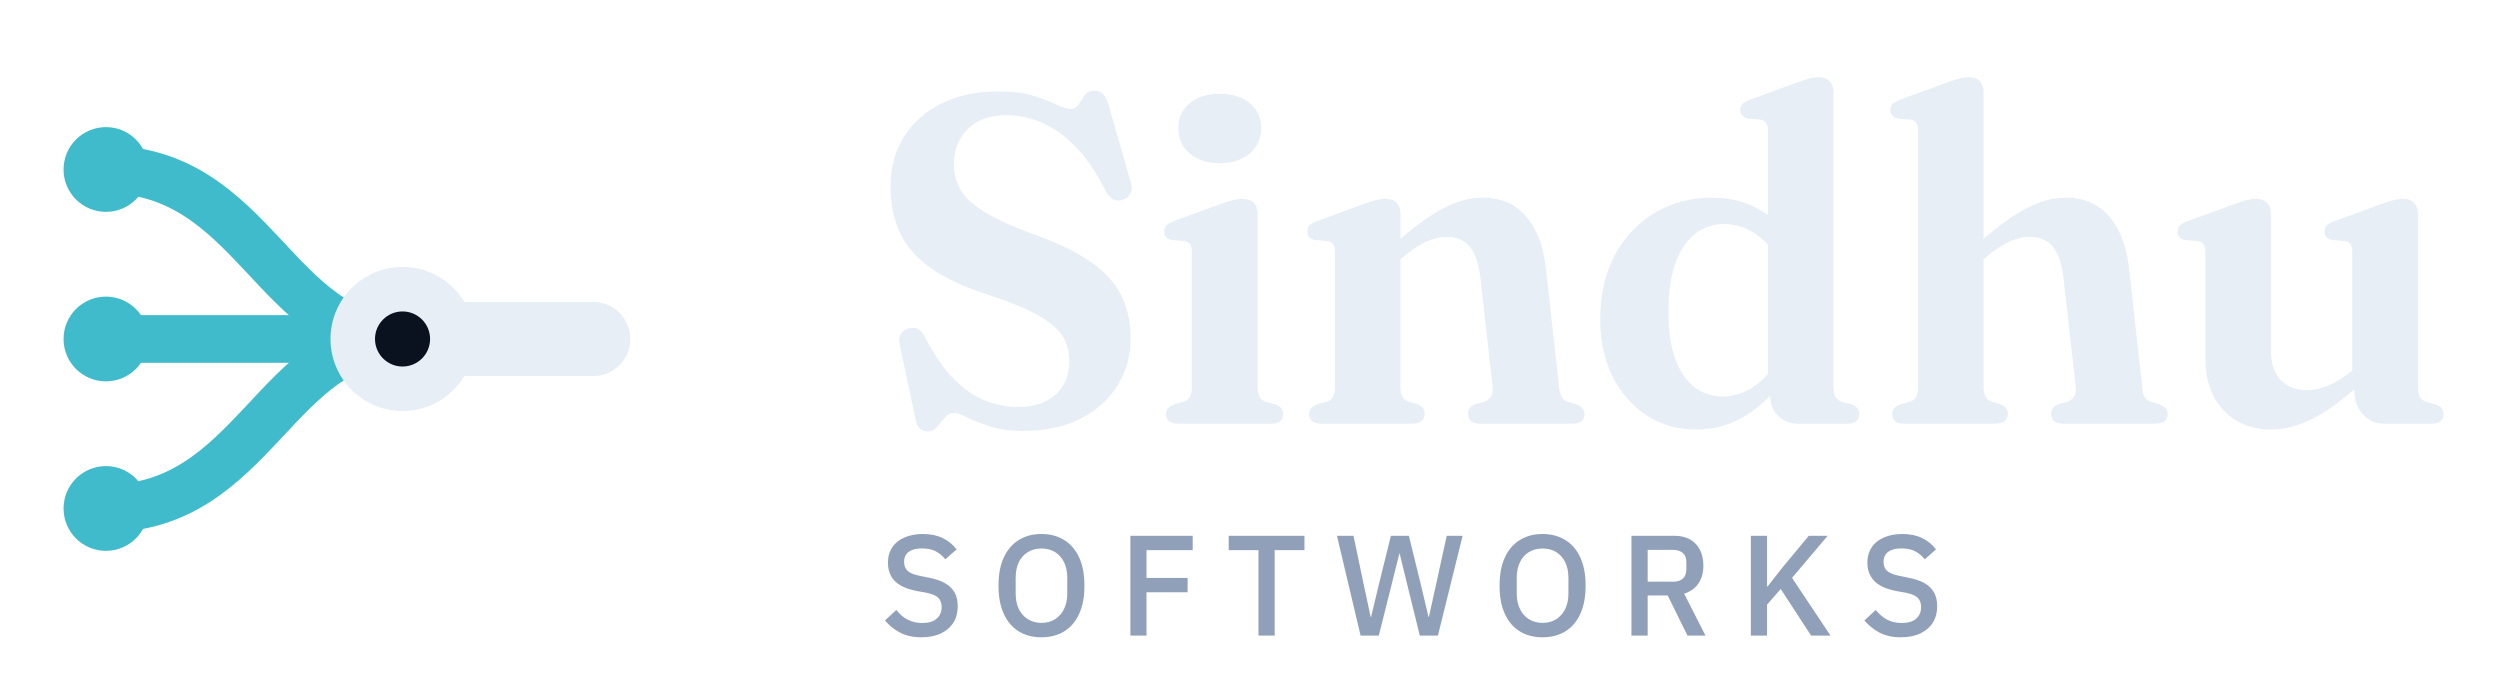
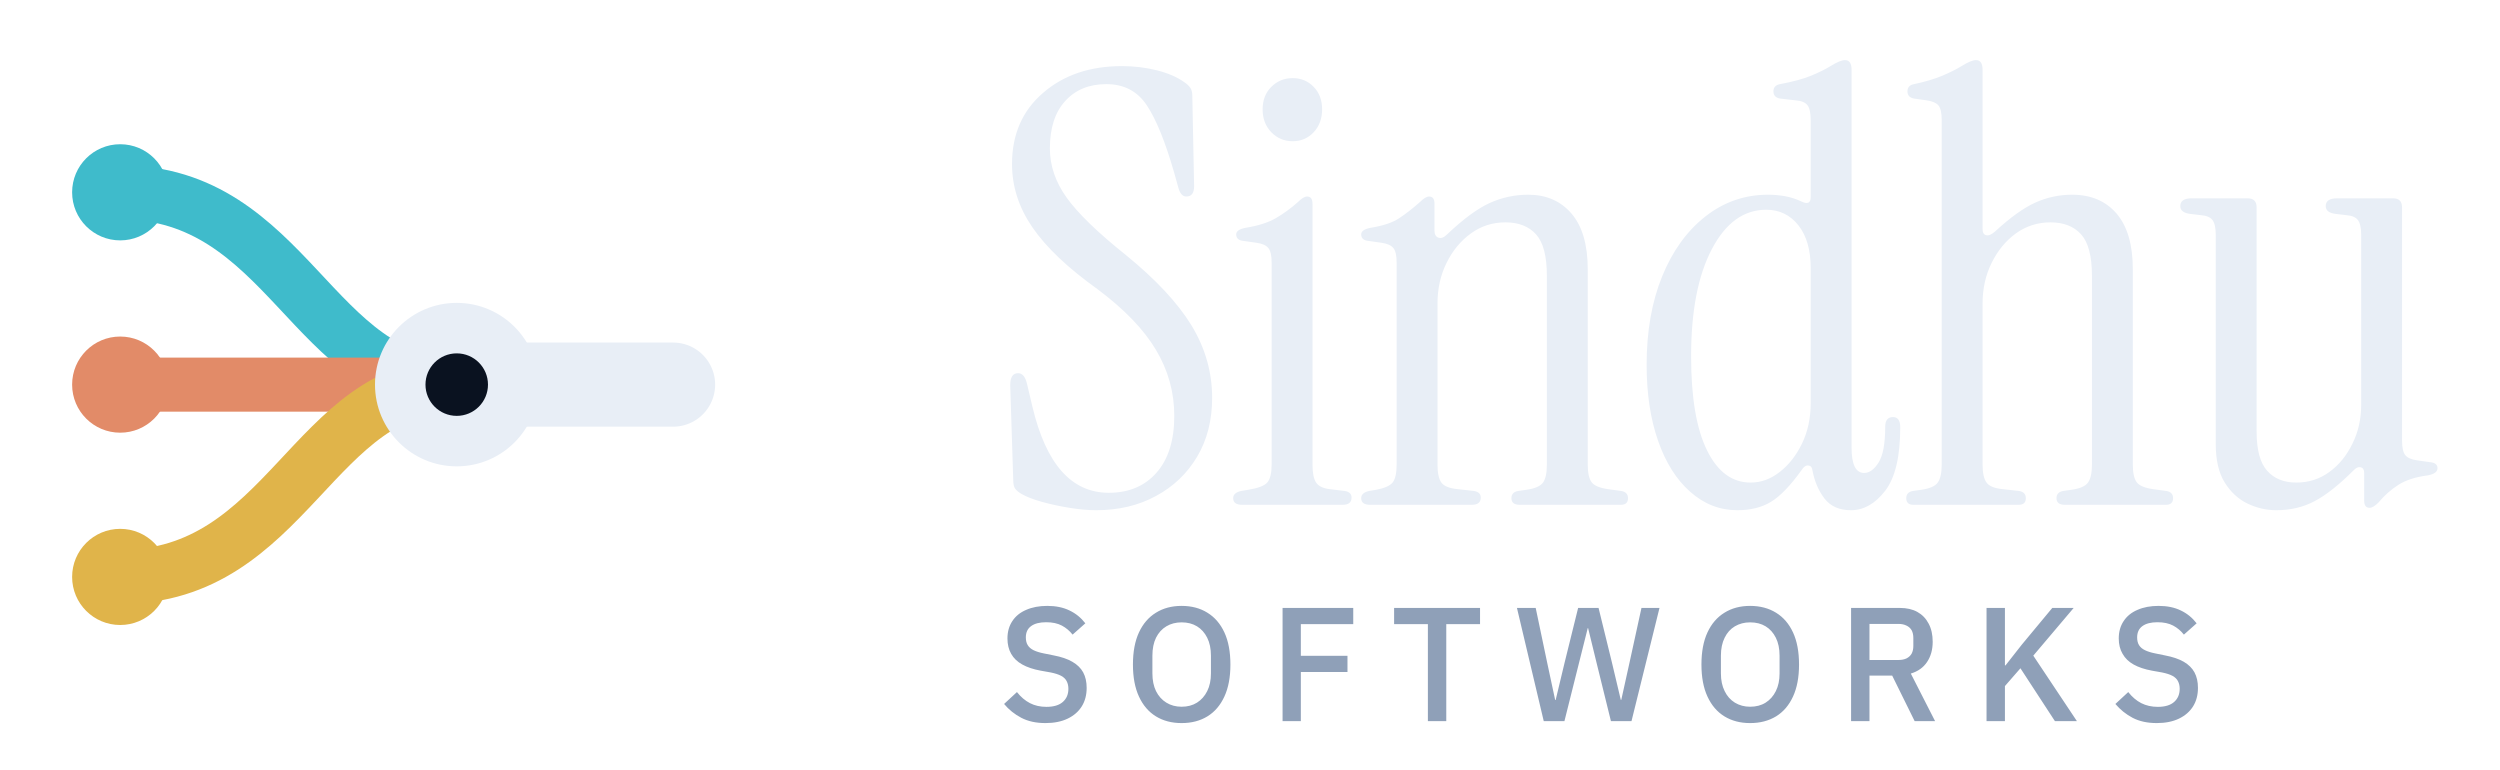
- <svg xmlns="http://www.w3.org/2000/svg" viewBox="0 0 236 64" width="236" height="64" fill="none" stroke-linecap="round" stroke-linejoin="round">
+ <svg xmlns="http://www.w3.org/2000/svg" viewBox="0 0 208 64" width="208" height="64" fill="none" stroke-linecap="round" stroke-linejoin="round">
  <g transform="scale(2)">
    <path d="M5 8 C12 8 13 16 19 16" stroke="#3FBBCB" stroke-width="2.25" />
-     <path d="M5 16 C10 16 14 16 19 16" stroke="#3FBBCB" stroke-width="2.25" />
-     <path d="M5 24 C12 24 13 16 19 16" stroke="#3FBBCB" stroke-width="2.25" />
+     <path d="M5 16 C10 16 14 16 19 16" stroke="#E28B68" stroke-width="2.25" />
+     <path d="M5 24 C12 24 13 16 19 16" stroke="#E0B44A" stroke-width="2.25" />
    <path d="M19 16 H28" stroke="#E8EEF6" stroke-width="3.5" />
    <circle cx="5" cy="8" r="2" fill="#3FBBCB" />
-     <circle cx="5" cy="16" r="2" fill="#3FBBCB" />
-     <circle cx="5" cy="24" r="2" fill="#3FBBCB" />
+     <circle cx="5" cy="16" r="2" fill="#E28B68" />
+     <circle cx="5" cy="24" r="2" fill="#E0B44A" />
    <circle cx="19" cy="16" r="3.4" fill="#E8EEF6" />
    <circle cx="19" cy="16" r="1.3" fill="#0A1220" />
  </g>
-   <path d="M96.54 40.68Q94.74 40.68 93.44 40.25Q92.14 39.82 91.32 39.41Q90.49 38.99 90.10 38.99Q89.66 38.99 89.37 39.25Q89.08 39.52 88.83 39.86Q88.58 40.20 88.29 40.46Q88.01 40.73 87.59 40.73Q87.13 40.73 86.83 40.45Q86.53 40.18 86.42 39.54L84.90 32.37Q84.82 31.88 85.03 31.53Q85.23 31.18 85.72 31.02Q86.25 30.85 86.64 31.05Q87.04 31.24 87.32 31.82Q88.58 34.28 90 35.73Q91.42 37.18 92.96 37.80Q94.50 38.42 96.10 38.42Q98.35 38.42 99.64 37.25Q100.94 36.08 100.94 34.13Q100.96 32.85 100.37 31.83Q99.78 30.80 98.13 29.84Q96.48 28.87 93.24 27.81Q89.90 26.73 87.89 25.32Q85.87 23.90 84.97 22Q84.07 20.11 84.07 17.60Q84.07 14.94 85.33 12.92Q86.60 10.89 88.90 9.76Q91.20 8.63 94.28 8.63Q96.26 8.63 97.55 9.04Q98.85 9.44 99.69 9.86Q100.52 10.28 101.07 10.28Q101.56 10.28 101.82 9.85Q102.09 9.42 102.39 8.99Q102.70 8.56 103.32 8.56Q103.80 8.56 104.12 8.87Q104.44 9.18 104.68 10.01L106.75 17.23Q106.93 17.80 106.72 18.25Q106.51 18.70 106 18.86Q105.50 19.03 105.09 18.83Q104.68 18.62 104.42 18.11Q103.05 15.38 101.50 13.81Q99.95 12.24 98.30 11.55Q96.65 10.87 94.96 10.87Q92.71 10.87 91.38 12.16Q90.05 13.45 90.05 15.51Q90.05 16.77 90.64 17.85Q91.22 18.92 92.85 19.95Q94.47 20.97 97.55 22.11Q100.96 23.32 102.98 24.73Q104.99 26.14 105.86 27.91Q106.73 29.68 106.73 31.97Q106.73 34.37 105.52 36.35Q104.31 38.33 102.04 39.51Q99.78 40.68 96.54 40.68M118.72 20.16L118.72 36.48Q118.72 37.16 118.91 37.48Q119.09 37.80 119.49 37.93L120.32 38.15Q120.74 38.28 120.94 38.52Q121.14 38.75 121.14 39.10Q121.14 39.52 120.85 39.76Q120.57 40 119.93 40L111.26 40Q110.64 40 110.36 39.76Q110.07 39.52 110.07 39.10Q110.07 38.77 110.27 38.54Q110.47 38.31 110.89 38.15L111.74 37.93Q112.14 37.78 112.33 37.47Q112.51 37.16 112.51 36.48L112.51 23.87Q112.51 23.30 112.35 23.06Q112.18 22.82 111.81 22.75L110.64 22.66Q110.25 22.58 110.07 22.38Q109.90 22.18 109.90 21.87Q109.90 21.50 110.11 21.28Q110.31 21.06 110.91 20.84L115 19.34Q115.86 19.03 116.38 18.90Q116.89 18.77 117.24 18.77Q117.99 18.77 118.36 19.16Q118.72 19.54 118.72 20.16M115.13 15.40Q113.37 15.40 112.31 14.49Q111.24 13.58 111.24 12.10Q111.24 10.63 112.31 9.74Q113.37 8.85 115.13 8.85Q116.91 8.85 117.98 9.74Q119.05 10.63 119.05 12.10Q119.05 13.58 117.98 14.49Q116.91 15.40 115.13 15.40M132.20 20.16L132.20 36.48Q132.20 37.16 132.40 37.47Q132.60 37.78 133 37.93L133.79 38.15Q134.49 38.44 134.49 39.03Q134.49 40 133.26 40L124.77 40Q124.15 40 123.87 39.76Q123.58 39.52 123.58 39.10Q123.58 38.77 123.77 38.54Q123.95 38.31 124.37 38.15L125.25 37.93Q125.65 37.78 125.83 37.47Q126.02 37.16 126.02 36.48L126.02 23.87Q126.02 23.30 125.86 23.06Q125.69 22.82 125.32 22.75L124.15 22.66Q123.76 22.58 123.58 22.38Q123.40 22.18 123.40 21.87Q123.40 21.50 123.61 21.28Q123.82 21.06 124.42 20.84L128.51 19.34Q129.34 19.03 129.85 18.90Q130.36 18.77 130.82 18.77Q131.50 18.77 131.85 19.16Q132.20 19.54 132.20 20.16M132.42 24.29L131.54 25.06L130.53 24.03L131.39 23.26Q134.16 20.77 136.14 19.72Q138.12 18.66 139.90 18.66Q142.61 18.66 144.11 20.48Q145.60 22.29 145.93 25.30L147.16 36.41Q147.23 37.14 147.41 37.47Q147.58 37.80 148 37.93L148.77 38.15Q149.19 38.31 149.39 38.54Q149.58 38.77 149.58 39.10Q149.58 39.52 149.30 39.76Q149.01 40 148.37 40L139.79 40Q138.58 40 138.58 39.03Q138.58 38.44 139.27 38.15L140.10 37.93Q140.52 37.78 140.75 37.45Q140.98 37.12 140.89 36.41L139.75 26.21Q139.53 24.29 138.77 23.32Q138.01 22.36 136.54 22.36Q135.61 22.36 134.59 22.84Q133.57 23.32 132.42 24.29M167.10 37.34L167.10 36.33L166.90 36.22L166.90 12.39Q166.90 11.84 166.73 11.60Q166.57 11.36 166.17 11.29L165.03 11.20Q164.63 11.09 164.46 10.89Q164.28 10.70 164.28 10.39Q164.28 10.04 164.49 9.82Q164.70 9.60 165.29 9.38L169.38 7.88Q170.22 7.57 170.73 7.43Q171.23 7.29 171.69 7.29Q172.38 7.29 172.73 7.67Q173.08 8.06 173.08 8.69L173.08 36.48Q173.08 37.16 173.28 37.48Q173.48 37.80 173.87 37.93L174.71 38.15Q175.13 38.28 175.32 38.52Q175.52 38.75 175.52 39.10Q175.52 39.52 175.22 39.76Q174.93 40 174.31 40L169.76 40Q168.61 40 167.85 39.26Q167.10 38.53 167.10 37.34M151.06 30.17Q151.06 26.65 152.45 24.06Q153.85 21.48 156.25 20.07Q158.65 18.66 161.62 18.66Q164.24 18.66 166.26 19.88Q168.28 21.10 169.60 23.46L168.09 24.71Q167.01 22.91 165.65 22.03Q164.30 21.15 162.74 21.15Q161.24 21.15 160.06 22.04Q158.87 22.93 158.19 24.77Q157.50 26.60 157.50 29.48Q157.50 32.17 158.16 33.93Q158.82 35.69 159.98 36.56Q161.13 37.43 162.61 37.43Q164.21 37.43 165.60 36.47Q166.99 35.51 168.15 33.53L169.14 34.79Q167.40 37.49 165.13 39.02Q162.85 40.55 160.10 40.55Q157.50 40.55 155.46 39.22Q153.41 37.89 152.23 35.55Q151.06 33.20 151.06 30.17M187.25 8.69L187.25 36.48Q187.25 37.16 187.45 37.47Q187.64 37.78 188.04 37.93L188.83 38.15Q189.54 38.44 189.54 39.03Q189.54 40 188.30 40L179.81 40Q179.20 40 178.91 39.76Q178.62 39.52 178.62 39.10Q178.62 38.77 178.81 38.54Q179 38.31 179.44 38.15L180.30 37.93Q180.69 37.78 180.88 37.47Q181.07 37.16 181.07 36.48L181.07 12.39Q181.07 11.84 180.90 11.60Q180.74 11.36 180.36 11.29L179.20 11.20Q178.80 11.09 178.62 10.89Q178.45 10.70 178.45 10.39Q178.45 10.04 178.66 9.82Q178.87 9.60 179.46 9.38L183.55 7.88Q184.39 7.57 184.89 7.43Q185.40 7.29 185.86 7.29Q186.54 7.29 186.90 7.67Q187.25 8.06 187.25 8.69M187.47 24.29L186.59 25.06L185.58 24.03L186.43 23.26Q189.21 20.77 191.19 19.72Q193.17 18.66 194.95 18.66Q197.65 18.66 199.15 20.48Q200.65 22.29 200.98 25.30L202.21 36.41Q202.27 37.14 202.45 37.47Q202.63 37.80 203.04 37.93L203.81 38.15Q204.23 38.31 204.43 38.54Q204.63 38.77 204.63 39.10Q204.63 39.52 204.34 39.76Q204.06 40 203.42 40L194.84 40Q193.63 40 193.63 39.03Q193.63 38.44 194.31 38.15L195.15 37.93Q195.56 37.78 195.79 37.45Q196.03 37.12 195.94 36.41L194.79 26.21Q194.57 24.29 193.81 23.32Q193.06 22.36 191.58 22.36Q190.66 22.36 189.63 22.84Q188.61 23.32 187.47 24.29M222.25 36.83L222.25 35.75L222.05 35.67L222.05 23.87Q222.05 23.32 221.89 23.07Q221.72 22.82 221.35 22.75L220.18 22.66Q219.79 22.58 219.61 22.38Q219.43 22.18 219.43 21.87Q219.43 21.52 219.64 21.29Q219.85 21.06 220.45 20.86L224.54 19.36Q225.37 19.06 225.89 18.91Q226.41 18.77 226.85 18.77Q227.53 18.77 227.89 19.16Q228.26 19.54 228.26 20.18L228.26 36.48Q228.26 37.16 228.44 37.48Q228.63 37.80 229.03 37.93L229.86 38.15Q230.28 38.28 230.48 38.52Q230.68 38.75 230.68 39.10Q230.68 39.52 230.39 39.76Q230.10 40 229.47 40L225.04 40Q223.86 40 223.05 39.11Q222.25 38.22 222.25 36.83M208.19 33.88L208.19 23.87Q208.19 23.32 208.02 23.07Q207.84 22.82 207.47 22.75L206.30 22.66Q205.90 22.58 205.73 22.38Q205.55 22.18 205.55 21.87Q205.55 21.52 205.77 21.29Q205.99 21.06 206.56 20.86L210.68 19.36Q211.54 19.03 212.04 18.90Q212.55 18.77 212.92 18.77Q213.65 18.77 214.01 19.16Q214.37 19.54 214.37 20.18L214.37 32.98Q214.37 34.92 215.30 35.88Q216.22 36.83 217.81 36.83Q218.77 36.83 219.87 36.36Q220.97 35.89 222.14 34.90L223.02 34.13L224.03 35.16L223.17 35.93Q220.40 38.48 218.33 39.52Q216.27 40.55 214.44 40.55Q211.62 40.55 209.91 38.73Q208.19 36.92 208.19 33.88" fill="#E8EEF6" />
+   <path d="M91.20 42.45Q90.20 42.45 88.97 42.25Q87.75 42.05 86.67 41.75Q85.60 41.45 85 41.10Q84.65 40.90 84.47 40.67Q84.30 40.45 84.30 39.90L84.05 32.05Q84.05 31.05 84.70 31.05Q85.25 31.05 85.45 31.95L85.90 33.85Q87.60 41 92.25 41Q94.75 41 96.22 39.33Q97.70 37.65 97.70 34.60Q97.70 31.65 96.17 29.10Q94.65 26.55 91.30 24.05Q87.60 21.40 85.90 18.92Q84.20 16.45 84.20 13.65Q84.20 9.95 86.78 7.73Q89.35 5.50 93.35 5.50Q94.85 5.50 96.25 5.85Q97.65 6.20 98.55 6.85Q98.85 7.05 99.03 7.30Q99.20 7.55 99.20 7.95L99.35 15.50Q99.35 16.35 98.70 16.35Q98.25 16.35 98.05 15.65L97.70 14.40Q96.60 10.55 95.42 8.77Q94.25 7 92.05 7Q89.90 7 88.63 8.40Q87.35 9.80 87.35 12.35Q87.35 14.50 88.75 16.45Q90.15 18.40 93.65 21.20Q97.40 24.25 99.13 27.07Q100.85 29.90 100.85 33.10Q100.85 35.90 99.60 38Q98.35 40.10 96.17 41.27Q94 42.45 91.20 42.45M107.55 11.75Q106.50 11.75 105.77 11Q105.05 10.25 105.05 9.10Q105.05 7.95 105.77 7.23Q106.50 6.50 107.55 6.50Q108.60 6.50 109.30 7.23Q110 7.95 110 9.10Q110 10.25 109.30 11Q108.60 11.75 107.55 11.75M111.70 42L103.35 42Q102.60 42 102.60 41.45Q102.60 41 103.25 40.85L103.85 40.75Q105.10 40.55 105.45 40.13Q105.80 39.70 105.80 38.65L105.80 21.85Q105.80 20.95 105.52 20.63Q105.25 20.30 104.55 20.20L103.50 20.05Q102.85 20 102.85 19.50Q102.85 19.10 103.65 18.95Q105.20 18.70 106.15 18.15Q107.10 17.60 108 16.80Q108.45 16.35 108.75 16.35Q109.20 16.35 109.20 16.95L109.20 38.65Q109.20 39.70 109.50 40.15Q109.80 40.60 110.65 40.70L111.90 40.85Q112.45 40.95 112.45 41.40Q112.45 42 111.70 42M122.45 42L114 42Q113.25 42 113.25 41.45Q113.25 41 113.90 40.85L114.50 40.75Q115.55 40.55 115.88 40.13Q116.20 39.70 116.20 38.65L116.20 21.85Q116.20 20.95 115.92 20.63Q115.65 20.30 114.95 20.20L113.90 20.05Q113.25 20 113.25 19.50Q113.25 19.10 114.05 18.95Q115.60 18.70 116.42 18.15Q117.25 17.60 118.15 16.80Q118.60 16.35 118.90 16.35Q119.35 16.35 119.35 16.95L119.35 19.20Q119.35 19.65 119.67 19.77Q120 19.90 120.40 19.50Q122.40 17.60 123.92 16.90Q125.45 16.20 127.15 16.20Q129.40 16.20 130.75 17.77Q132.10 19.35 132.10 22.40L132.10 38.65Q132.10 39.70 132.43 40.13Q132.75 40.55 133.80 40.70L134.90 40.85Q135.45 40.95 135.45 41.45Q135.45 42 134.85 42L126.45 42Q125.75 42 125.75 41.45Q125.75 40.95 126.30 40.85L127 40.75Q128.05 40.60 128.38 40.15Q128.70 39.70 128.70 38.65L128.70 22.95Q128.70 20.50 127.80 19.50Q126.90 18.50 125.25 18.50Q123.65 18.50 122.38 19.42Q121.10 20.35 120.35 21.88Q119.60 23.40 119.60 25.25L119.60 38.65Q119.60 39.70 119.92 40.15Q120.25 40.60 121.30 40.70L122.65 40.85Q123.20 40.95 123.20 41.40Q123.20 42 122.45 42M144.55 42.45Q142.35 42.45 140.63 40.92Q138.90 39.40 137.95 36.67Q137 33.95 137 30.35Q137 26.15 138.30 22.97Q139.60 19.80 141.90 18Q144.20 16.20 147.10 16.20Q147.80 16.20 148.50 16.32Q149.20 16.45 149.85 16.75Q150.65 17.15 150.65 16.40L150.65 10Q150.65 9.10 150.38 8.75Q150.10 8.40 149.40 8.35L148.10 8.20Q147.55 8.10 147.55 7.60Q147.55 7.10 148.10 7Q149.70 6.70 150.68 6.30Q151.65 5.90 152.30 5.50Q153.10 5 153.50 5Q154.05 5 154.05 5.80L154.05 37.25Q154.05 39.35 155.10 39.35Q155.75 39.35 156.30 38.48Q156.85 37.60 156.85 35.50Q156.85 34.70 157.50 34.70Q158.10 34.70 158.10 35.55Q158.10 39.20 156.85 40.83Q155.60 42.45 154 42.45Q152.55 42.45 151.80 41.48Q151.05 40.50 150.80 39.15Q150.75 38.75 150.45 38.73Q150.15 38.70 149.90 39.10Q148.50 41.05 147.35 41.75Q146.20 42.45 144.55 42.45M145.65 40.15Q146.95 40.15 148.07 39.27Q149.20 38.40 149.93 36.90Q150.65 35.40 150.65 33.55L150.65 22.30Q150.65 20.05 149.63 18.75Q148.60 17.45 146.95 17.45Q144.15 17.45 142.43 20.72Q140.70 24 140.70 29.65Q140.70 34.80 142.03 37.48Q143.35 40.15 145.65 40.15M167.95 42L159.20 42Q158.60 42 158.60 41.45Q158.60 40.95 159.15 40.85L159.85 40.75Q160.90 40.60 161.22 40.15Q161.55 39.70 161.55 38.65L161.55 10Q161.55 9.10 161.28 8.77Q161 8.45 160.30 8.35L159.25 8.20Q158.70 8.10 158.70 7.60Q158.70 7.10 159.25 7Q160.65 6.70 161.60 6.30Q162.55 5.90 163.20 5.50Q164 5 164.40 5Q164.95 5 164.95 5.80L164.95 19.05Q164.95 19.50 165.25 19.57Q165.55 19.65 166 19.25Q167.90 17.50 169.35 16.85Q170.80 16.20 172.40 16.20Q174.75 16.20 176.10 17.77Q177.45 19.35 177.45 22.40L177.45 38.65Q177.45 39.70 177.78 40.13Q178.10 40.55 179.15 40.70L180.25 40.85Q180.80 40.95 180.80 41.45Q180.80 42 180.20 42L171.80 42Q171.10 42 171.10 41.45Q171.10 40.95 171.65 40.85L172.35 40.75Q173.40 40.60 173.72 40.15Q174.05 39.70 174.05 38.65L174.05 22.95Q174.05 20.50 173.15 19.50Q172.25 18.50 170.60 18.50Q169 18.50 167.72 19.42Q166.45 20.35 165.70 21.88Q164.95 23.40 164.95 25.25L164.95 38.65Q164.95 39.70 165.28 40.15Q165.60 40.60 166.65 40.70L168 40.85Q168.55 40.95 168.55 41.45Q168.55 42 167.95 42M189.40 42.45Q188.15 42.45 187 41.90Q185.85 41.35 185.10 40.15Q184.35 38.95 184.35 36.95L184.35 19.55Q184.35 18.65 184.07 18.30Q183.80 17.95 183.10 17.90L182.25 17.80Q181.40 17.70 181.40 17.15Q181.40 16.50 182.35 16.50L187 16.50Q187.75 16.50 187.75 17.25L187.75 35.90Q187.75 38.20 188.63 39.17Q189.50 40.15 191.05 40.15Q192.60 40.15 193.80 39.27Q195 38.40 195.72 36.92Q196.45 35.45 196.45 33.70L196.45 19.55Q196.45 18.65 196.17 18.30Q195.90 17.95 195.20 17.90L194.35 17.80Q193.50 17.70 193.50 17.15Q193.50 16.50 194.45 16.50L199.10 16.50Q199.85 16.50 199.85 17.25L199.85 36.65Q199.85 37.55 200.13 37.88Q200.40 38.20 201.10 38.30L202.15 38.45Q202.80 38.50 202.80 38.95Q202.80 39.40 202 39.55Q200.45 39.75 199.53 40.35Q198.60 40.95 197.90 41.80Q197.45 42.25 197.15 42.25Q196.70 42.25 196.70 41.65L196.70 39.35Q196.70 38.95 196.42 38.88Q196.15 38.80 195.85 39.10Q194 40.95 192.57 41.70Q191.15 42.45 189.40 42.45" fill="#E8EEF6" />
  <path d="M86.98 60.16Q85.81 60.16 84.97 59.72Q84.13 59.28 83.54 58.57L84.61 57.58Q85.09 58.19 85.69 58.50Q86.29 58.81 87.06 58.81Q87.97 58.81 88.43 58.40Q88.89 57.99 88.89 57.31Q88.89 56.95 88.75 56.68Q88.62 56.41 88.29 56.23Q87.97 56.06 87.43 55.95L86.59 55.80Q85.67 55.63 85.06 55.29Q84.44 54.95 84.13 54.40Q83.82 53.86 83.82 53.12Q83.82 52.28 84.23 51.67Q84.63 51.06 85.38 50.74Q86.13 50.41 87.13 50.41Q88.20 50.41 88.98 50.79Q89.76 51.16 90.30 51.86L89.24 52.80Q88.87 52.33 88.35 52.05Q87.82 51.77 87.04 51.77Q86.23 51.77 85.79 52.09Q85.35 52.41 85.35 53.03Q85.35 53.43 85.51 53.68Q85.67 53.94 86 54.10Q86.33 54.26 86.83 54.36L87.67 54.53Q88.62 54.71 89.22 55.06Q89.83 55.41 90.12 55.94Q90.41 56.48 90.41 57.23Q90.41 58.11 90.01 58.76Q89.60 59.42 88.83 59.79Q88.06 60.16 86.98 60.16M98.31 60.16Q97.08 60.16 96.17 59.60Q95.26 59.04 94.76 57.95Q94.26 56.87 94.26 55.29Q94.26 53.70 94.76 52.62Q95.26 51.54 96.17 50.98Q97.08 50.41 98.31 50.41Q99.55 50.41 100.46 50.98Q101.37 51.54 101.87 52.62Q102.37 53.70 102.37 55.29Q102.37 56.87 101.87 57.95Q101.37 59.04 100.46 59.60Q99.55 60.16 98.31 60.16M98.31 58.80Q99.05 58.80 99.59 58.46Q100.13 58.12 100.44 57.50Q100.75 56.88 100.75 56.03L100.75 54.55Q100.75 53.68 100.44 53.06Q100.13 52.44 99.59 52.11Q99.05 51.78 98.31 51.78Q97.59 51.78 97.04 52.11Q96.49 52.44 96.18 53.06Q95.88 53.68 95.88 54.55L95.88 56.03Q95.88 56.88 96.18 57.50Q96.49 58.12 97.04 58.46Q97.59 58.80 98.31 58.80M108.23 55.91L108.23 60L106.71 60L106.71 50.58L112.59 50.58L112.59 51.93L108.23 51.93L108.23 54.56L112.11 54.56L112.11 55.91M123.14 50.58L123.14 51.93L120.33 51.93L120.33 60L118.80 60L118.80 51.93L115.99 51.93L115.99 50.58M131.38 55.13L130.16 60L128.44 60L126.21 50.58L127.77 50.58L128.72 55.11L129.39 58.24L129.43 58.24L130.18 55.11L131.30 50.58L133 50.58L134.11 55.11L134.85 58.23L134.89 58.23L135.58 55.11L136.57 50.58L138.07 50.58L135.74 60L134.03 60L132.83 55.13L132.13 52.26L132.10 52.26M145.61 60.16Q144.38 60.16 143.47 59.60Q142.56 59.04 142.06 57.95Q141.56 56.87 141.56 55.29Q141.56 53.70 142.06 52.62Q142.56 51.54 143.47 50.98Q144.38 50.41 145.61 50.41Q146.85 50.41 147.77 50.98Q148.68 51.54 149.18 52.62Q149.68 53.70 149.68 55.29Q149.68 56.87 149.18 57.95Q148.68 59.04 147.77 59.60Q146.85 60.16 145.61 60.16M145.61 58.80Q146.36 58.80 146.90 58.46Q147.44 58.12 147.75 57.50Q148.06 56.88 148.06 56.03L148.06 54.55Q148.06 53.68 147.75 53.06Q147.44 52.44 146.90 52.11Q146.36 51.78 145.61 51.78Q144.90 51.78 144.34 52.11Q143.79 52.44 143.49 53.06Q143.18 53.68 143.18 54.55L143.18 56.03Q143.18 56.88 143.49 57.50Q143.79 58.12 144.34 58.46Q144.90 58.80 145.61 58.80M157.43 56.21L155.54 56.21L155.54 60L154.01 60L154.01 50.58L158.07 50.58Q158.92 50.58 159.52 50.91Q160.13 51.25 160.46 51.88Q160.80 52.51 160.80 53.40Q160.80 54.38 160.33 55.08Q159.87 55.77 158.98 56.04L161 60L159.30 60L157.43 56.21M155.54 51.91L155.54 54.91L157.97 54.91Q158.34 54.91 158.62 54.78Q158.90 54.64 159.05 54.38Q159.19 54.11 159.19 53.74L159.19 53.09Q159.19 52.70 159.05 52.44Q158.90 52.18 158.62 52.05Q158.34 51.91 157.97 51.91M172.80 60L170.97 60L168.10 55.60L166.81 57.08L166.81 60L165.28 60L165.28 50.58L166.81 50.58L166.81 53.64L166.81 55.36L166.86 55.36L168.21 53.64L170.75 50.58L172.53 50.58L169.17 54.55M179.44 60.16Q178.27 60.16 177.43 59.72Q176.60 59.28 176 58.57L177.07 57.58Q177.55 58.19 178.15 58.50Q178.76 58.81 179.53 58.81Q180.43 58.81 180.89 58.40Q181.35 57.99 181.35 57.31Q181.35 56.95 181.21 56.68Q181.08 56.41 180.75 56.23Q180.43 56.06 179.89 55.95L179.05 55.80Q178.13 55.63 177.52 55.29Q176.91 54.95 176.60 54.40Q176.28 53.86 176.28 53.12Q176.28 52.28 176.69 51.67Q177.09 51.06 177.84 50.74Q178.59 50.41 179.59 50.41Q180.66 50.41 181.44 50.79Q182.22 51.16 182.76 51.86L181.70 52.80Q181.33 52.33 180.81 52.05Q180.28 51.77 179.50 51.77Q178.69 51.77 178.25 52.09Q177.81 52.41 177.81 53.03Q177.81 53.43 177.97 53.68Q178.13 53.94 178.47 54.10Q178.80 54.26 179.30 54.36L180.13 54.53Q181.08 54.71 181.69 55.06Q182.29 55.41 182.58 55.94Q182.87 56.48 182.87 57.23Q182.87 58.11 182.47 58.76Q182.06 59.42 181.29 59.79Q180.52 60.16 179.44 60.16" fill="#8FA0B8" />
</svg>
